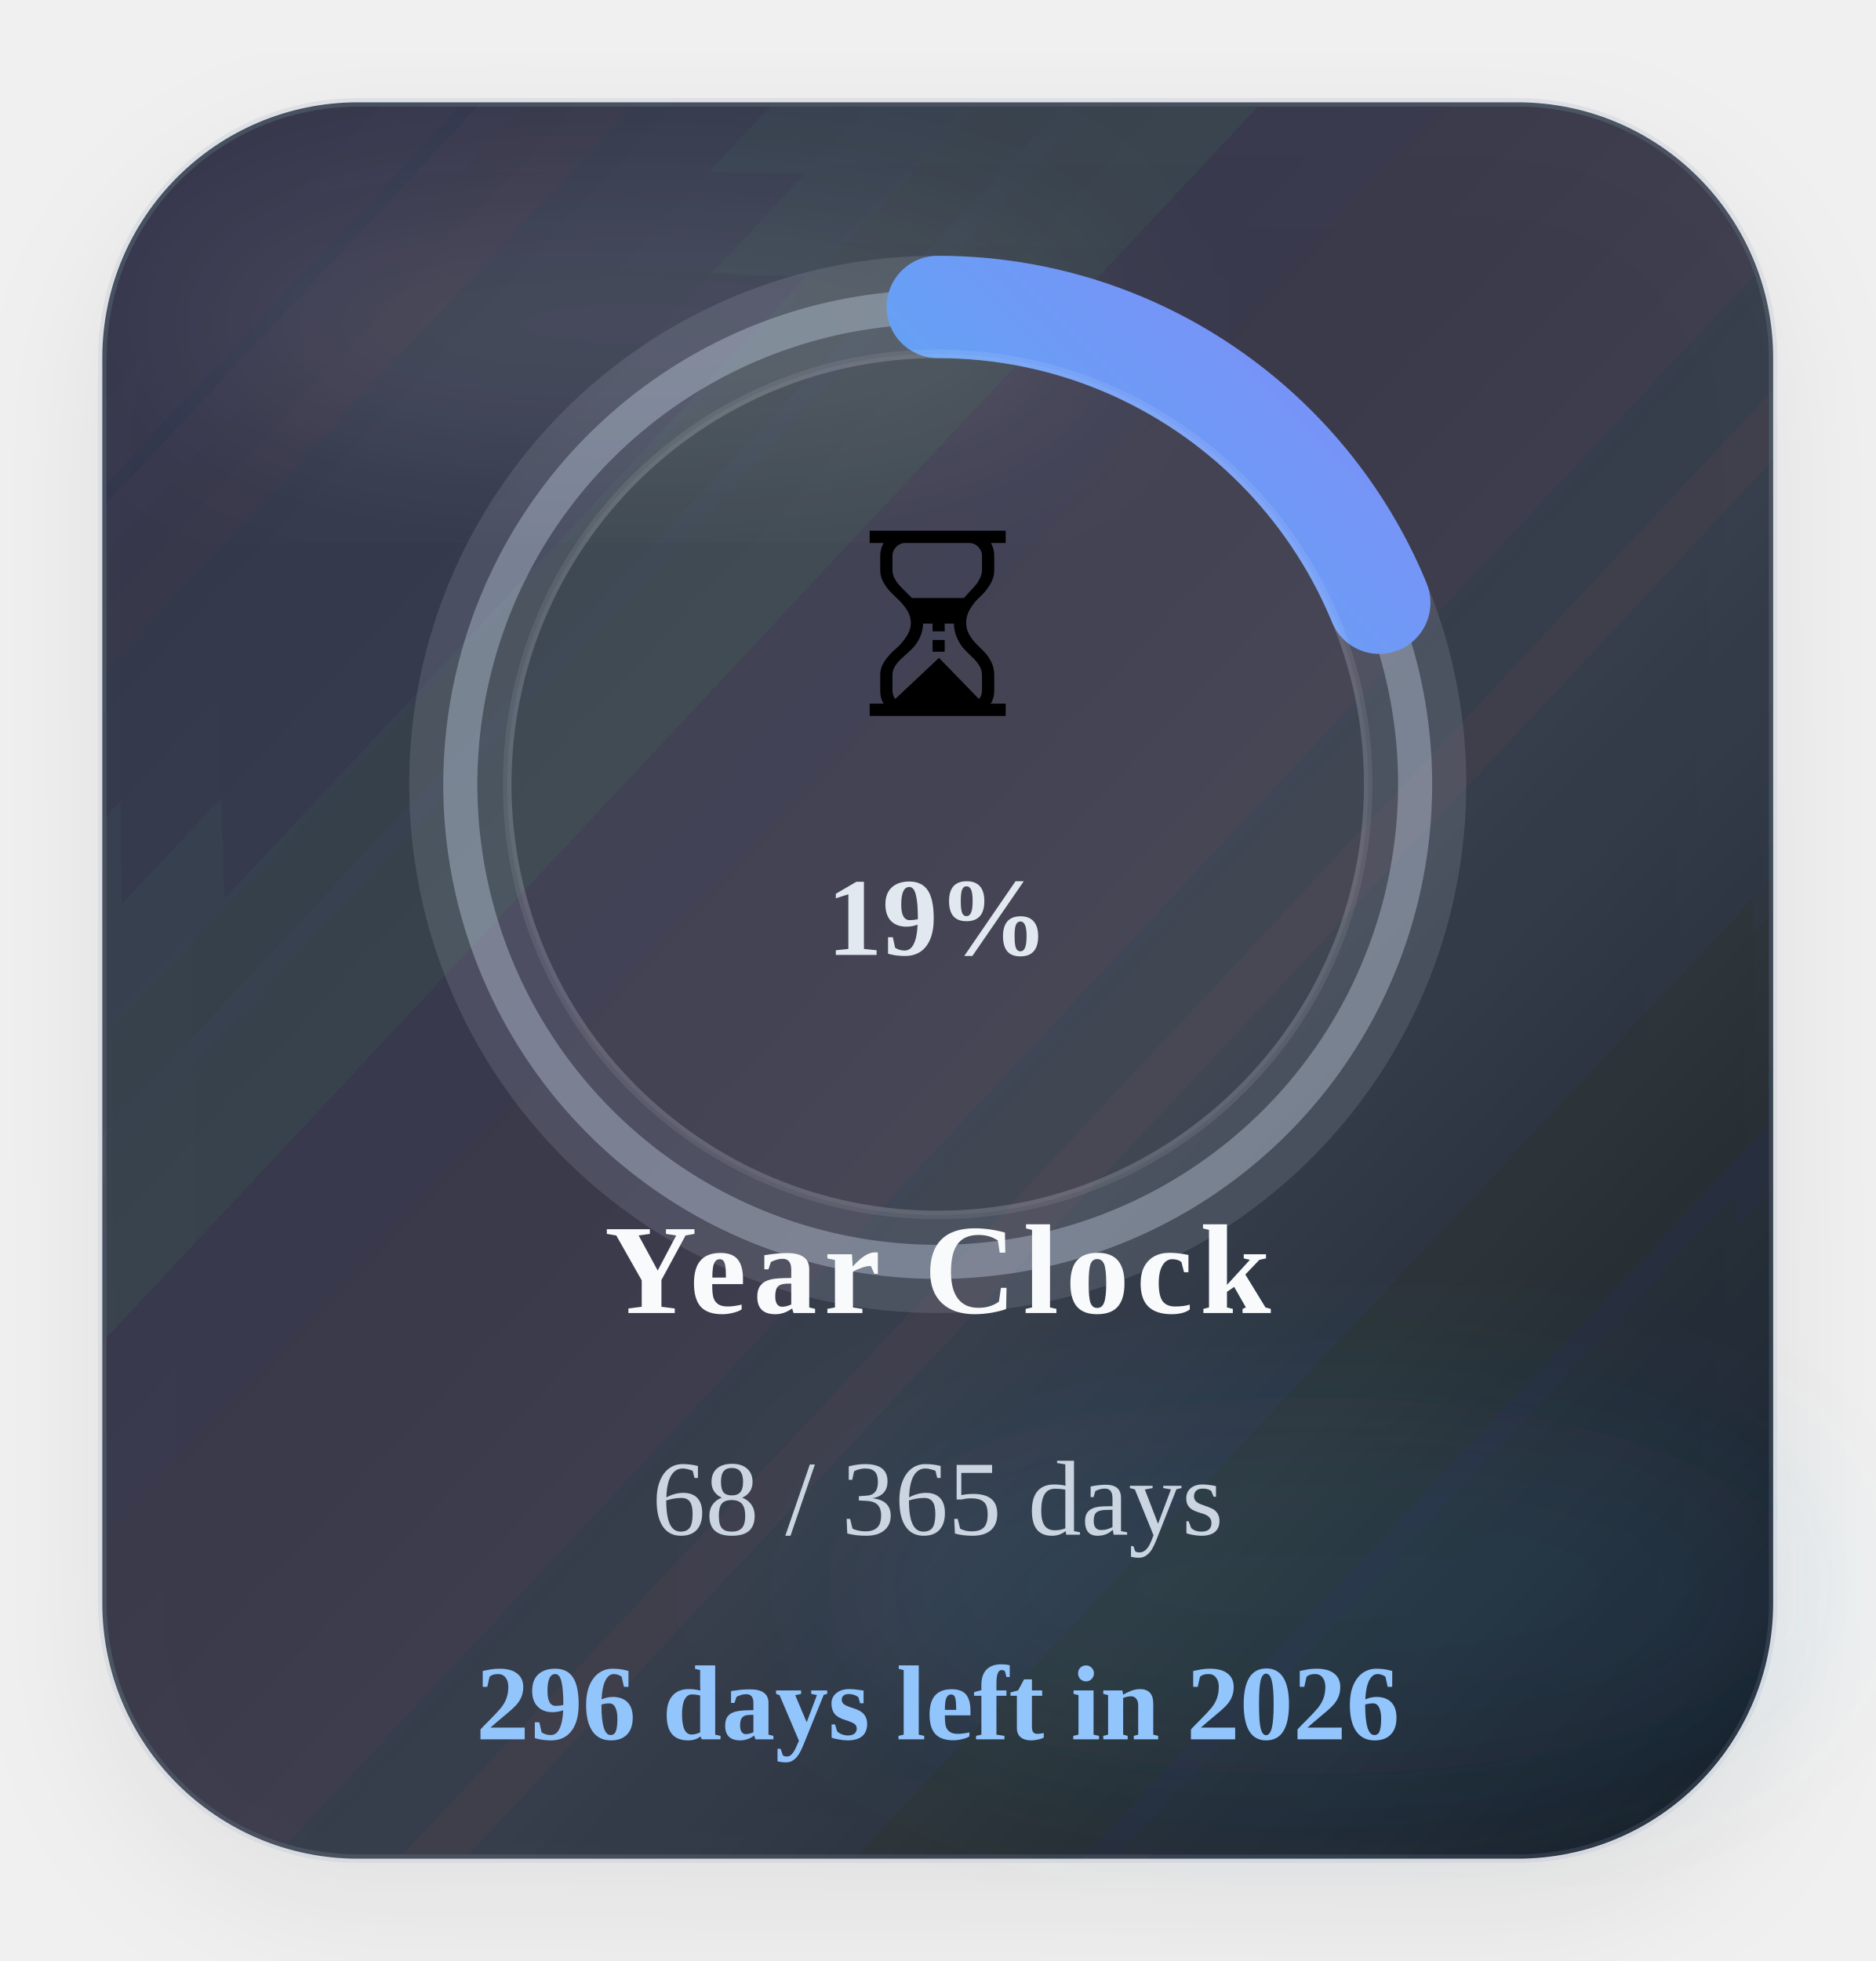
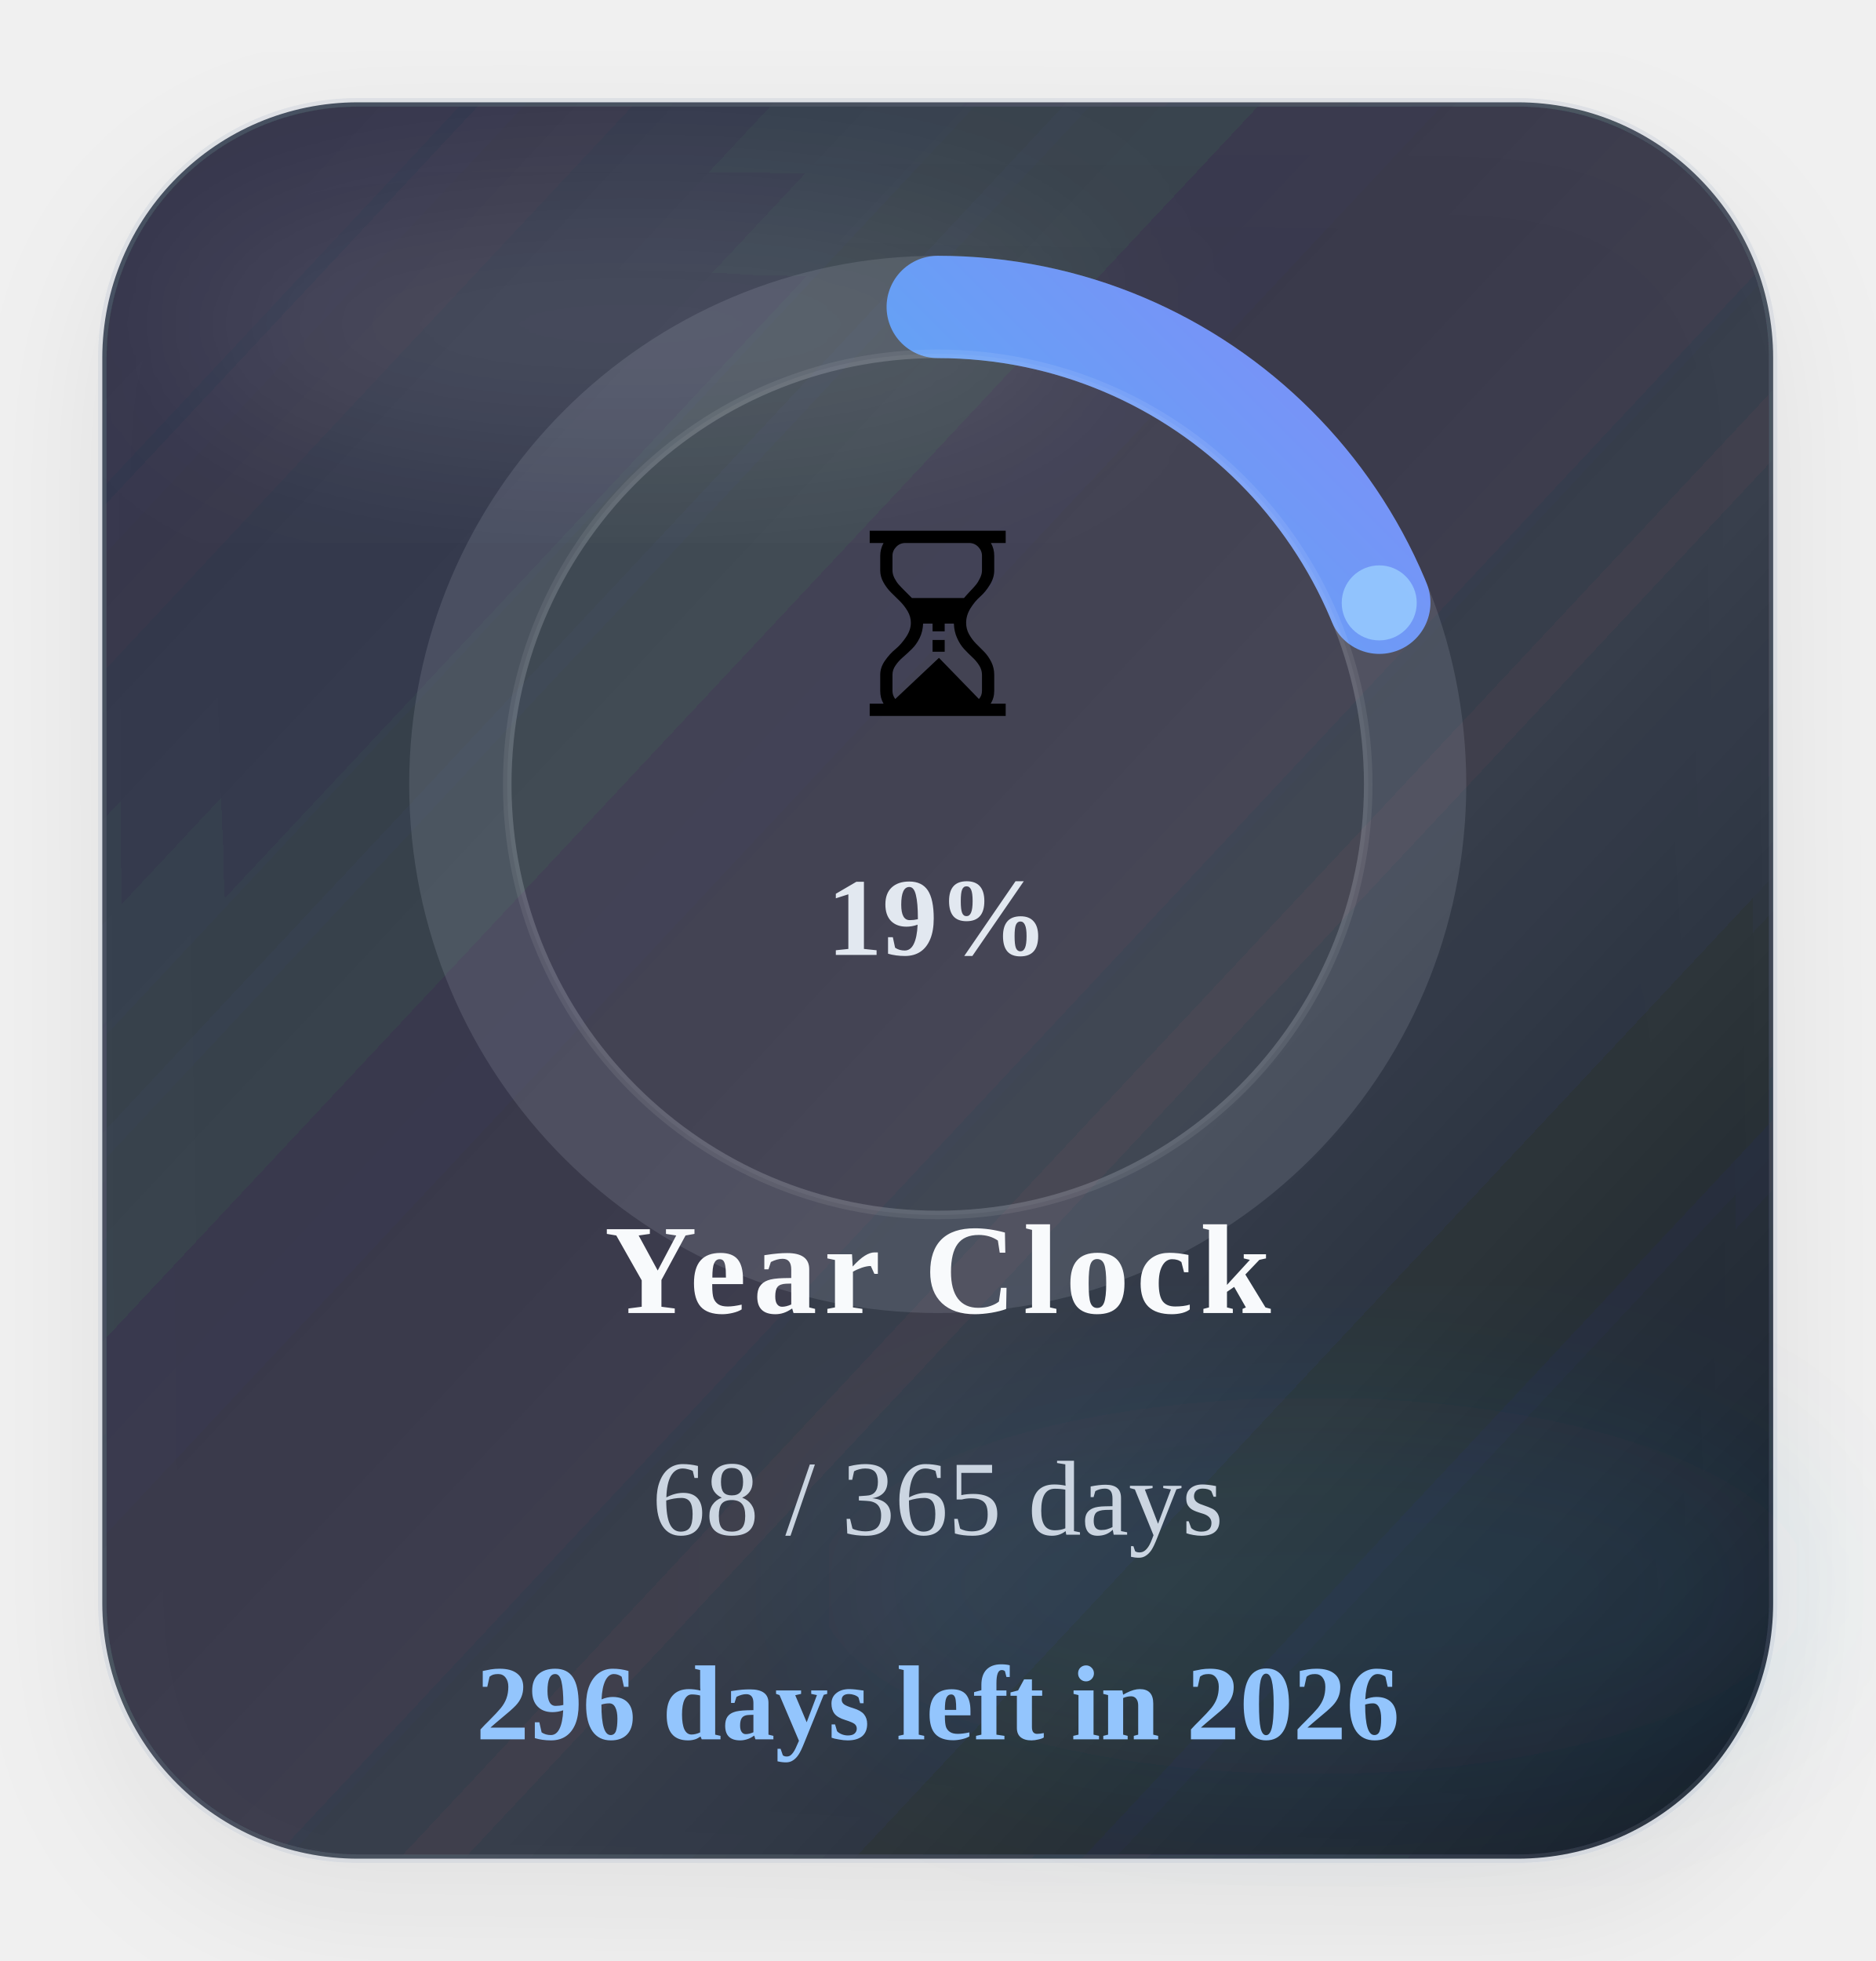
<svg xmlns="http://www.w3.org/2000/svg" width="220" height="230" viewBox="0 0 220 230" role="img" aria-label="Time progress for 2026">
  <defs>
    <linearGradient id="timeGradient" x1="0%" y1="0%" x2="100%" y2="100%">
      <stop offset="0%" stop-color="#22d3ee" />
      <stop offset="100%" stop-color="#818cf8" />
    </linearGradient>
    <linearGradient id="timeCard" x1="0%" y1="0%" x2="100%" y2="100%">
      <stop offset="0%" stop-color="#1c2537" stop-opacity="0.88" />
      <stop offset="60%" stop-color="#111827" stop-opacity="0.8" />
      <stop offset="100%" stop-color="#0b1220" stop-opacity="0.96" />
    </linearGradient>
    <filter id="timeShadow" x="-25%" y="-25%" width="150%" height="150%">
      <feDropShadow dx="0" dy="6" stdDeviation="8" flood-color="#020617" flood-opacity="0.08" />
    </filter>
    <filter id="timeBlur" x="-30%" y="-30%" width="160%" height="160%">
      <feGaussianBlur stdDeviation="10" />
    </filter>
  </defs>
  <rect x="12" y="12" width="196" height="206" rx="30" fill="url(#timeCard)" stroke="#94a3b8" stroke-opacity="0.18" filter="url(#timeShadow)" />
  <ellipse cx="74" cy="38" rx="54" ry="16" fill="#ffffff" fill-opacity="0.09" filter="url(#timeBlur)" />
  <ellipse cx="154" cy="186" rx="58" ry="22" fill="#38bdf8" fill-opacity="0.08" filter="url(#timeBlur)" />
  <circle class="ring-track" cx="110" cy="92" r="56" fill="none" stroke="#cbd5e1" stroke-opacity="0.14" stroke-width="12" />
-   <path class="remaining-glow" d="M 161.79 70.70 A 56.00 56.00 0 1 1 110.00 36.00" fill="none" stroke="#dbeafe" stroke-opacity="0.32" stroke-width="4" pathLength="1000" />
  <circle class="progress-ring" cx="110" cy="92" r="56" fill="none" stroke="url(#timeGradient)" stroke-width="12" stroke-linecap="round" stroke-dasharray="351.86" stroke-dashoffset="285.74" data-target-offset="285.74" data-ring-length="351.86" transform="rotate(-90 110 92)" />
+   <circle class="progress-endcap" cx="161.79" cy="70.71" r="4.4" fill="#93c5fd" fill-opacity="0.96" />
  <circle class="ring-core" cx="110" cy="92" r="50.5" fill="#ffffff" fill-opacity="0.05" stroke="#ffffff" stroke-opacity="0.08" />
  <text class="progress-emoji" x="110" y="84" text-anchor="middle" font-size="30">⏳</text>
  <text class="progress-percent" x="110" y="112" text-anchor="middle" font-size="13" font-weight="700" fill="#e2e8f0">19%</text>
  <text class="progress-label" x="110" y="154" text-anchor="middle" font-size="15" font-weight="700" letter-spacing="0.8" fill="#f8fafc">Year Clock</text>
  <text class="progress-value" x="110" y="180" text-anchor="middle" font-size="12.5" fill="#cbd5e1">68 / 365 days</text>
  <text class="progress-status" data-status-state="remaining" x="110" y="204" text-anchor="middle" font-size="12.5" font-weight="700" fill="#93c5fd">296 days left in 2026</text>
</svg>
